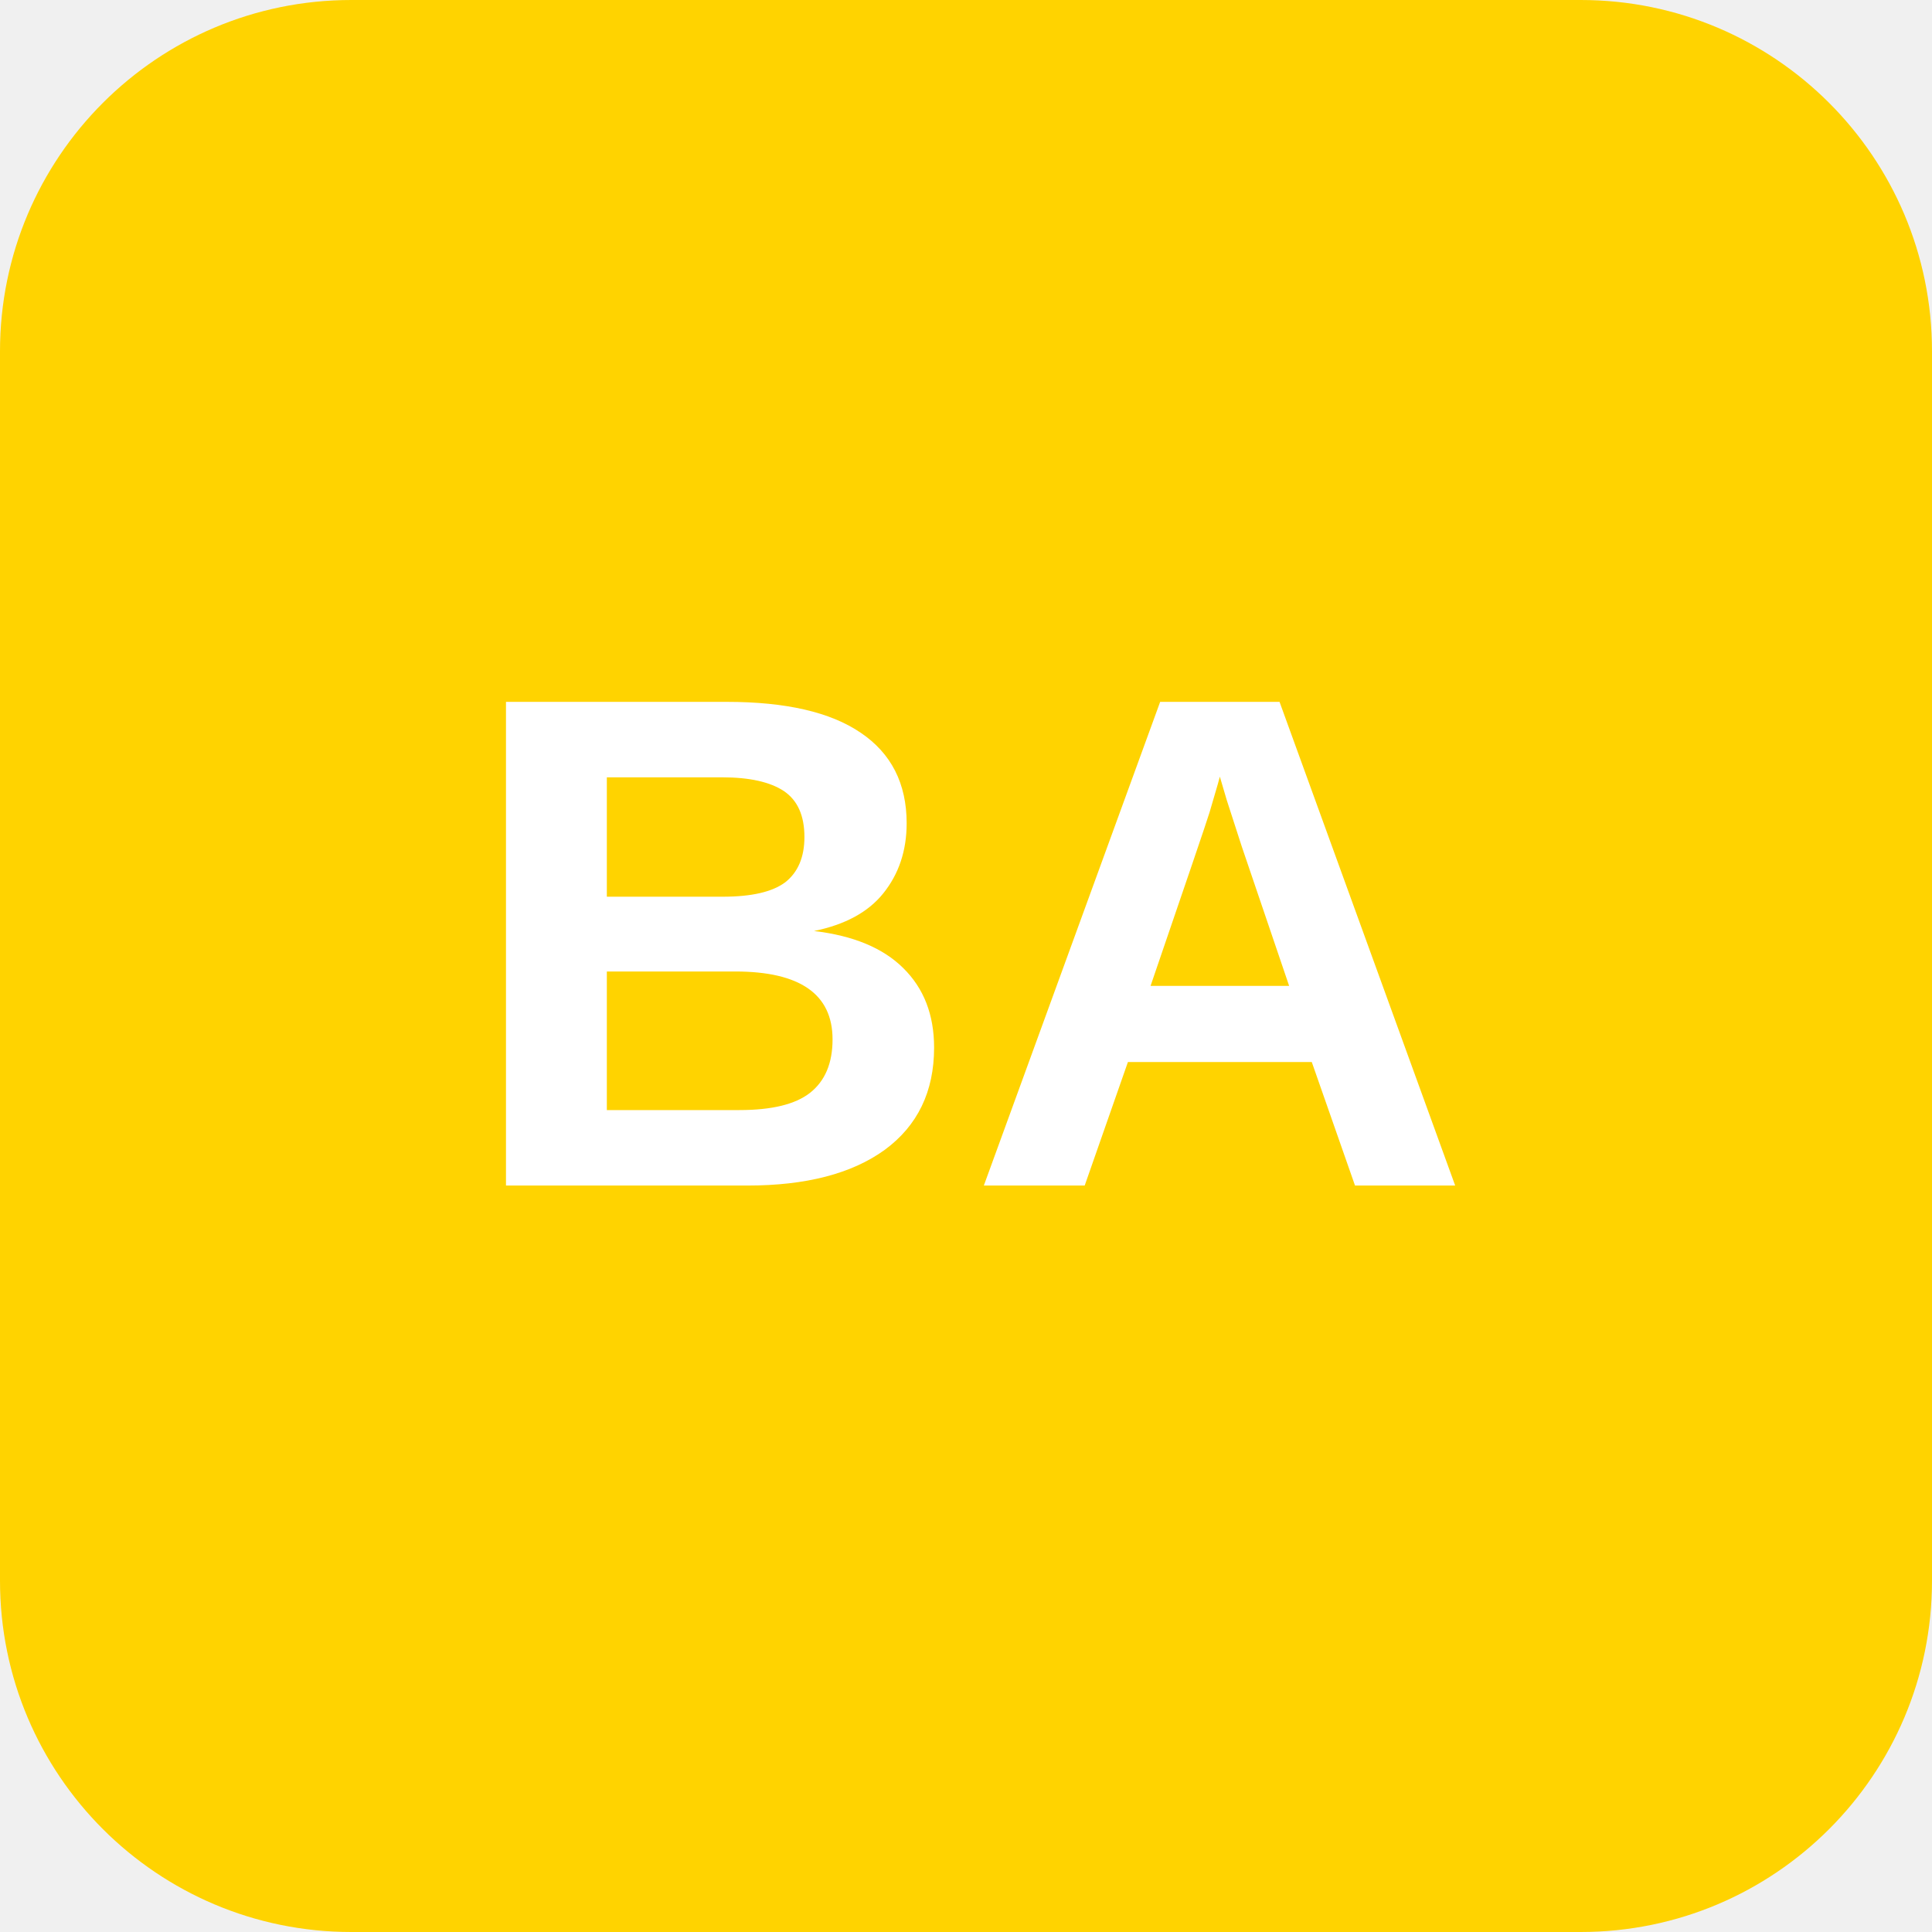
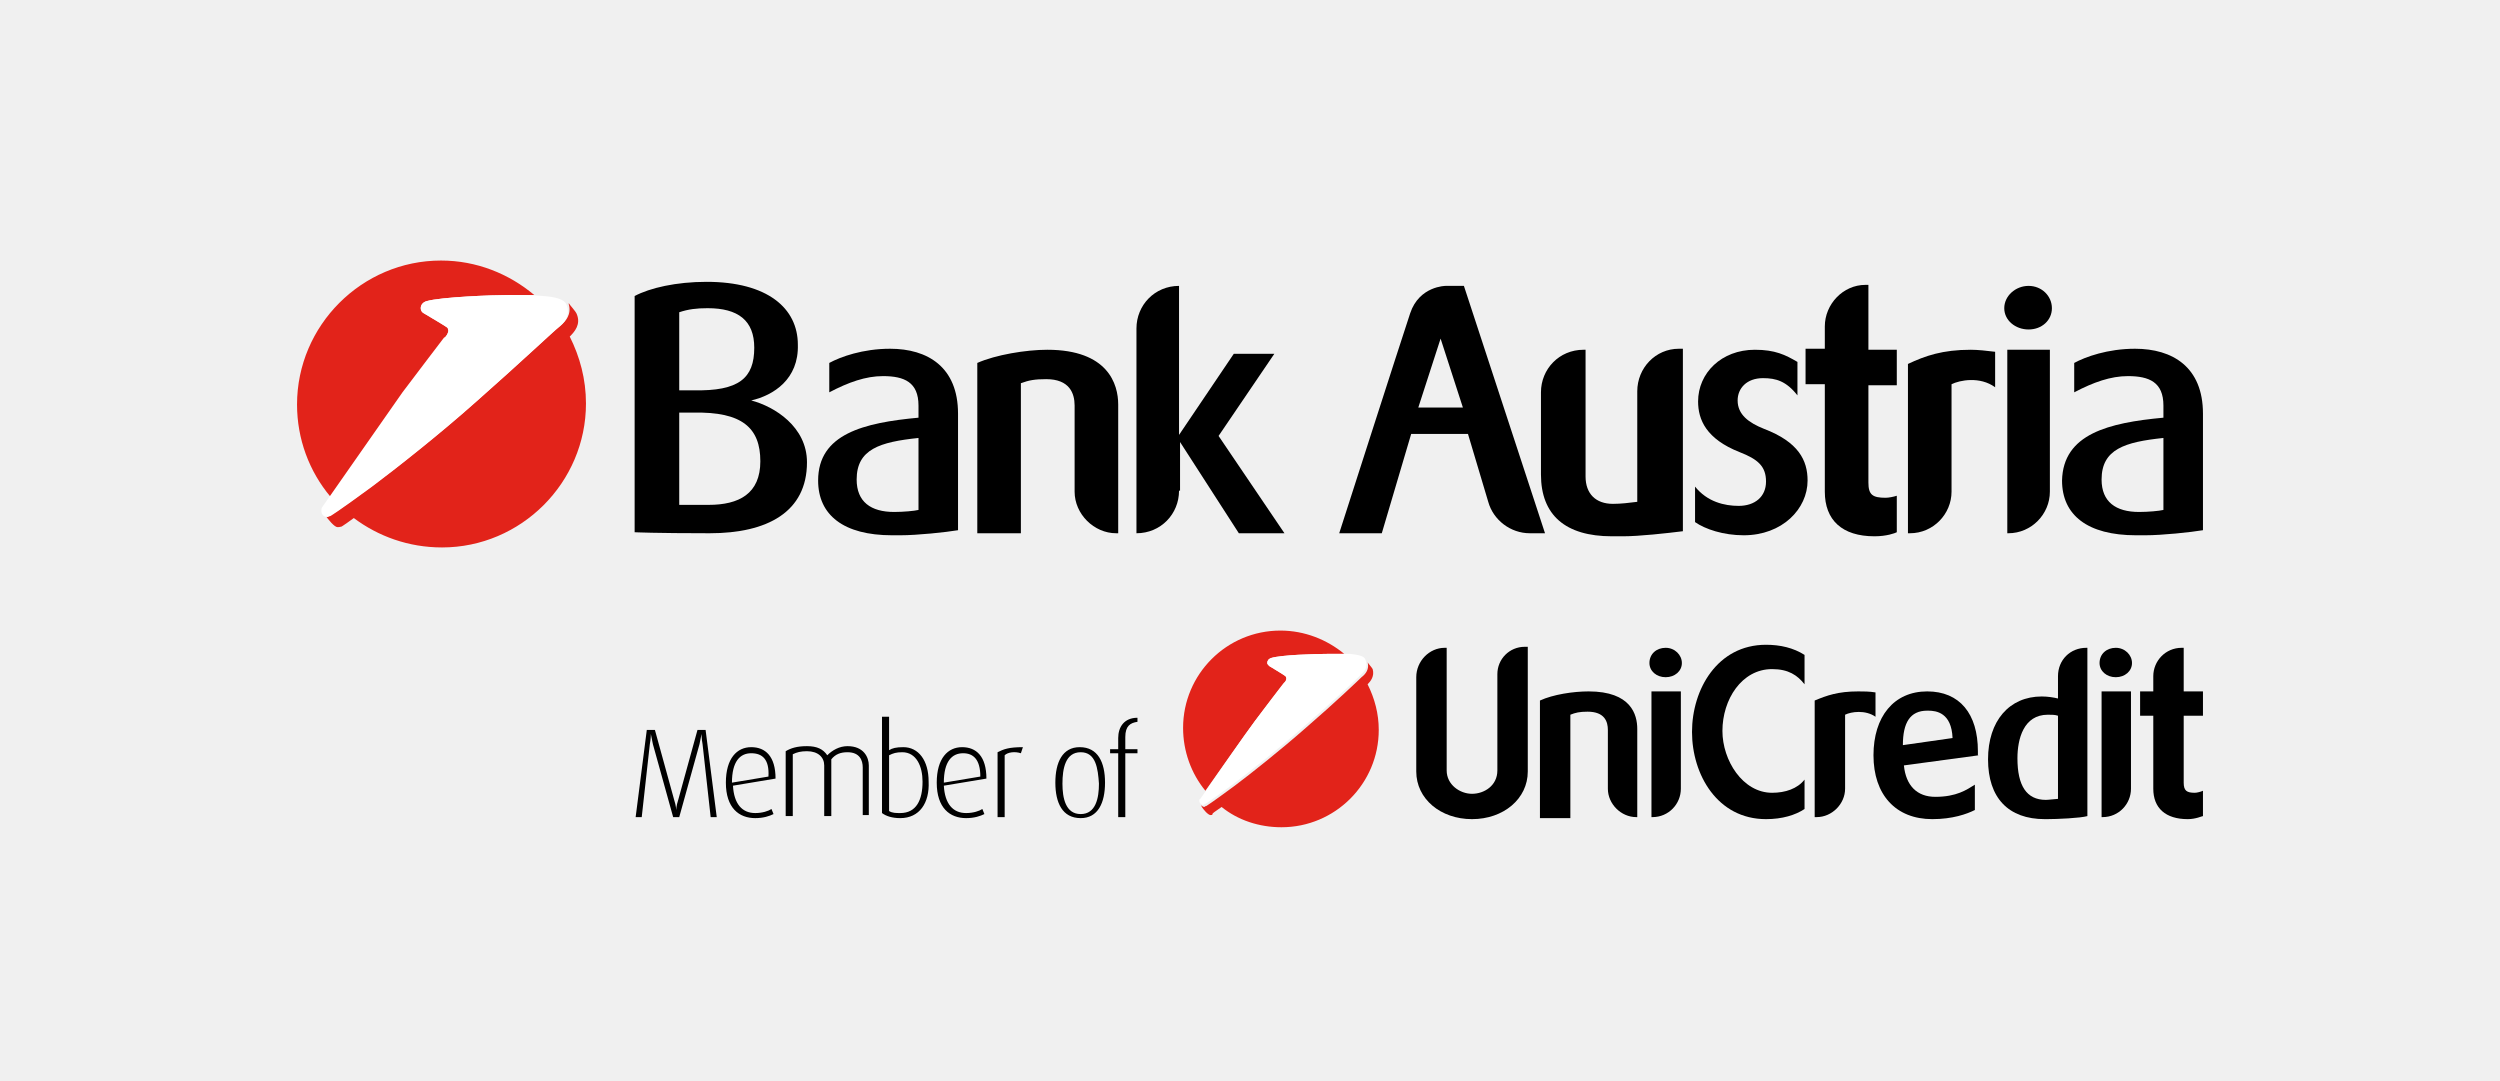
- <svg xmlns="http://www.w3.org/2000/svg" width="44" height="44" viewBox="0 0 44 44">
-   <rect width="44" height="44" rx="8" fill="#ffd300" />
-   <text x="22" y="27" text-anchor="middle" font-family="Arial,Helvetica,sans-serif" font-size="16" font-weight="700" fill="#fff">BA</text>
+ <svg xmlns="http://www.w3.org/2000/svg" version="1.1" x="0px" y="0px" viewBox="0 0 246.6 106.6" enable-background="new 0 0 246.6 106.6" xml:space="preserve">
+   <g id="Member_of_UC">
+     <g>
+       <path d="M70.1,80.6l-0.8-7.2c-0.1-0.5-0.1-1-0.1-1h0c0,0-0.1,0.5-0.2,1l-2,7.2h-0.6l-2-7.2c-0.1-0.5-0.2-1-0.2-1h0    c0,0,0,0.5-0.1,1l-0.8,7.2h-0.6l1.1-8.6h0.8l1.9,6.9c0.2,0.6,0.2,1,0.2,1h0c0,0,0-0.4,0.2-1l1.9-6.9h0.8l1.1,8.6H70.1z M72.3,77.5    c0.1,1.8,0.9,2.7,2.2,2.7c0.7,0,1.3-0.2,1.6-0.4l0.2,0.5c-0.4,0.2-1,0.4-1.8,0.4c-1.6,0-2.9-1-2.9-3.5c0-2.4,1.1-3.5,2.5-3.5    c1.4,0,2.4,0.9,2.4,3.1L72.3,77.5z M74.1,74.3c-1.1,0-1.9,0.8-1.9,2.9l3.6-0.6C75.9,74.9,75.2,74.3,74.1,74.3 M85.1,80.6v-4.9    c0-0.7-0.3-1.5-1.5-1.5c-0.7,0-1.2,0.2-1.6,0.7v5.6h-0.7v-5c0-0.8-0.6-1.4-1.7-1.4c-0.6,0-1,0.1-1.4,0.3v6.1h-0.7v-6.4    c0.5-0.3,1.1-0.5,2.1-0.5c1,0,1.6,0.3,2,0.9c0.5-0.5,1.2-0.9,2-0.9c1.6,0,2.1,1.1,2.1,1.9v4.9H85.1z M88.8,80.7    c-0.8,0-1.4-0.2-1.8-0.5v-9.5h0.7v3.3c0.3-0.2,0.7-0.3,1.4-0.3c1.5,0,2.5,1.3,2.5,3.4C91.7,79.2,90.7,80.7,88.8,80.7 M89,74.2    c-0.6,0-0.9,0.1-1.3,0.3v5.5c0.3,0.2,0.7,0.2,1.1,0.2c1.6,0,2.2-1.3,2.2-3.1C91,75.6,90.4,74.2,89,74.2 M93.1,77.5    c0.1,1.8,0.9,2.7,2.2,2.7c0.7,0,1.3-0.2,1.6-0.4l0.2,0.5c-0.4,0.2-1,0.4-1.8,0.4c-1.6,0-2.9-1-2.9-3.5c0-2.4,1.1-3.5,2.5-3.5    c1.4,0,2.4,0.9,2.4,3.1L93.1,77.5z M95,74.3c-1.1,0-1.9,0.8-1.9,2.9l3.6-0.6C96.7,74.9,96,74.3,95,74.3 M100.7,74.3    c-0.6-0.2-1.3-0.1-1.6,0.2v6.1h-0.7v-6.4c0.6-0.3,1.1-0.5,2.5-0.5L100.7,74.3z M106.6,80.7c-1.8,0-2.5-1.5-2.5-3.5    c0-2,0.7-3.5,2.4-3.5c1.8,0,2.5,1.5,2.5,3.5C109,79.2,108.3,80.7,106.6,80.7 M106.6,74.2c-1.5,0-1.8,1.6-1.8,3.1    c0,1.4,0.3,3,1.8,3c1.5,0,1.8-1.6,1.8-3C108.3,75.8,108.1,74.2,106.6,74.2 M111,74.3v6.3h-0.7v-6.3h-0.8v-0.4h0.8v-1.1    c0-1.1,0.6-2,1.9-2v0.4c-0.7,0.1-1.2,0.4-1.2,1.5v1.2h1.2v0.4H111z" />
+       <g>
+         <g>
+           <path d="M150.7,63.9v12.2c0,2.7-2.4,4.7-5.5,4.7c-3.1,0-5.5-2-5.5-4.7v-9.3c0-1.6,1.3-2.9,2.8-2.9h0.2V76c0,1.4,1.3,2.3,2.5,2.3      c1.2,0,2.5-0.8,2.5-2.3v-9.5c0-1.5,1.2-2.7,2.7-2.7H150.7z" />
+           <path d="M156.7,68.2c4.2,0,4.8,2.3,4.8,3.7v8.7h-0.1c-1.5,0-2.8-1.3-2.8-2.8v-5.8c0-0.8-0.3-1.8-2-1.8c-0.8,0-1.2,0.1-1.7,0.3      c0,0.2,0,10.2,0,10.2h-3V69.1C153.2,68.5,155.2,68.2,156.7,68.2z" />
+           <path d="M164.3,63.9c0.9,0,1.6,0.7,1.6,1.5c0,0.8-0.7,1.4-1.6,1.4c-0.9,0-1.6-0.6-1.6-1.4C162.7,64.5,163.4,63.9,164.3,63.9z       M165.8,68.2v9.6c0,1.5-1.2,2.8-2.8,2.8h-0.1V68.2H165.8z" />
+           <path d="M174.2,63.6c1.4,0,2.7,0.3,3.8,1v2.9c-0.7-0.9-1.6-1.5-3.2-1.5c-3,0-4.9,3-4.9,6.1c0,2.9,2,6.1,4.9,6.1      c1.3,0,2.5-0.4,3.2-1.3v2.9c-0.9,0.6-2.2,1-3.8,1c-4.8,0-7.3-4.4-7.3-8.6C166.9,68,169.4,63.6,174.2,63.6z" />
+           <path d="M183.3,68.2c0.5,0,1.1,0,1.7,0.1v2.4c-1-0.7-2.4-0.5-3-0.2v7.3c0,1.5-1.3,2.8-2.8,2.8H179V69.1      C180.2,68.6,181.3,68.2,183.3,68.2z" />
+           <path d="M195.2,74.5l-7.4,1c0.2,2,1.3,3.1,3.1,3.1c2.1,0,3.1-0.7,3.9-1.2v2.5c-0.8,0.4-2.2,0.9-4.2,0.9c-3.6,0-5.8-2.4-5.8-6.3      c0-3.8,2-6.3,5.3-6.3c3.2,0,5,2.2,5,5.9V74.5z M192.6,72.8c-0.1-2.5-1.6-2.7-2.4-2.7h-0.1c-1.7,0-2.4,1.2-2.4,3.4L192.6,72.8z" />
+           <path d="M205.9,63.9v16.6c-0.7,0.2-3,0.3-4,0.3h-0.2c-3.6,0-5.6-2.1-5.6-5.9c0-3.8,2.1-6.2,5.3-6.2c0.6,0,1.2,0.1,1.6,0.2v-2.2      c0-1.6,1.2-2.8,2.8-2.8H205.9z M203,70.6c-0.3-0.1-0.6-0.1-1-0.1c-2.4,0-3,2.4-3,4.3c0,2.7,0.9,4.1,2.8,4.1c0.3,0,1-0.1,1.2-0.1      V70.6z" />
+           <path d="M208.7,63.9c0.9,0,1.6,0.7,1.6,1.5c0,0.8-0.7,1.4-1.6,1.4c-0.9,0-1.6-0.6-1.6-1.4C207.1,64.5,207.8,63.9,208.7,63.9z       M210.2,68.2v9.6c0,1.5-1.2,2.8-2.8,2.8h-0.1V68.2H210.2z" />
+           <path d="M215.4,63.9v4.3h1.9v2.4h-1.9v6.6c0,0.8,0.3,1,1.1,1c0.2,0,0.6-0.1,0.8-0.2v2.5c-0.1,0-0.7,0.3-1.5,0.3      c-2.2,0-3.4-1.1-3.4-3v-7.2h-1.3v-2.4h1.3v-1.5c0-1.5,1.2-2.8,2.8-2.8H215.4z" />
+         </g>
+         <g id="Sfera_1_">
+           <path fill-rule="evenodd" clip-rule="evenodd" fill="#E2231A" d="M126.8,67.2C126.8,67.2,126.8,67.2,126.8,67.2      c0.2-0.2,0.1-0.4,0-0.5c-0.1-0.1-1.6-1-1.6-1c-0.1-0.1-0.2-0.2-0.2-0.3c0-0.2,0.1-0.4,0.4-0.5c1-0.3,4.3-0.4,5.5-0.4      c0.4,0,1.1,0,1.7,0l0,0c-1.7-1.4-3.9-2.3-6.3-2.3c-5.3,0-9.6,4.3-9.6,9.6c0,2.3,0.8,4.5,2.2,6.2l0,0c1.2-1.7,4.2-6,4.9-6.9      c0.8-1,2.5-3.3,2.8-3.6l0,0L126.8,67.2z" />
+           <path fill-rule="evenodd" clip-rule="evenodd" fill="#E2231A" d="M120.5,79.6c1.6,1.3,3.7,2,5.9,2c5.3,0,9.6-4.3,9.6-9.6      c0-1.6-0.4-3.1-1.1-4.5l0,0c0.3-0.3,0.7-0.8,0.5-1.5c-0.1-0.2-0.5-0.6-0.5-0.7l0,0c0.2,0.7-0.2,1.2-0.6,1.5      c-0.2,0.2-2.6,2.5-5.5,5c-2.5,2.2-5.4,4.5-7,5.7c-2.3,1.7-2.8,2-2.8,2c-0.1,0-0.2,0.1-0.2,0.1c-0.1,0-0.3-0.1-0.3-0.2l0,0      c0,0,0,0.1,0,0.1c0.2,0.4,0.7,0.9,0.9,0.9c0.1,0,0.2,0,0.2-0.1C119.6,80.2,119.8,80.1,120.5,79.6L120.5,79.6z" />
+           <path fill-rule="evenodd" clip-rule="evenodd" fill="#FFFFFF" d="M126.8,67.2c0.1-0.2,0.1-0.4,0-0.5c-0.1-0.1-1.6-1-1.6-1      c-0.1-0.1-0.2-0.2-0.2-0.3c0-0.2,0.1-0.4,0.4-0.5c1-0.3,4.3-0.4,5.5-0.4c0.5,0,1.6,0,2.3,0c0.8,0.1,1.4,0.2,1.5,0.6      c0.3,0.8-0.2,1.2-0.5,1.5c-0.2,0.2-2.6,2.5-5.5,5c-2.5,2.2-5.4,4.5-7,5.7c-2.3,1.7-2.8,2-2.8,2c-0.1,0-0.2,0.1-0.2,0.1      c-0.2,0-0.4-0.2-0.4-0.4c0-0.1,0-0.2,0.1-0.2c0,0,4.5-6.5,5.4-7.7c0.8-1.1,2.8-3.7,2.8-3.7S126.6,67.4,126.8,67.2z" />
+         </g>
+       </g>
+     </g>
+   </g>
+   <g id="Bankname">
+     <g>
+       <path d="M74.1,39.5L74.1,39.5c2.3,0.6,5.5,2.6,5.5,6.1c0,4.9-3.9,7-9.6,7c-5.4,0-7.4-0.1-7.4-0.1V29.2c1.5-0.8,4.1-1.4,7.1-1.4    c6,0,9,2.6,9,6.2C78.8,37.4,76.3,39,74.1,39.5z M74.4,34.3c0-2.7-1.6-3.9-4.6-3.9c-1.1,0-1.9,0.1-2.8,0.4v7.7l1.4,0    C72.9,38.6,74.4,37.3,74.4,34.3z M68.4,40.7l-1.4,0v9.1c0.8,0,1.7,0,2.9,0c3,0,5.1-1.1,5.1-4.3C75,42.2,73.2,40.6,68.4,40.7z" />
+       <path d="M90.6,41.2V40c0-2.3-1.4-2.9-3.5-2.9c-1.7,0-3.4,0.6-5.3,1.6v-2.9c1.1-0.6,3.3-1.4,6-1.4c3.7,0,6.7,1.8,6.7,6.4v11.5    c-1.2,0.2-4,0.5-5.7,0.5H88c-4.8,0-7.3-2-7.3-5.4C80.7,42.8,85.2,41.7,90.6,41.2z M90.6,43.2c-3.8,0.4-6.1,1.1-6.1,4.1    c0,2.2,1.4,3.2,3.7,3.2c0.9,0,2-0.1,2.4-0.2V43.2z" />
+       <path d="M103.3,34.5c6,0,7,3.4,7,5.4v12.7h-0.2c-2.2,0-4.1-1.9-4.1-4.1V40c0-1.2-0.5-2.6-2.8-2.6c-1.1,0-1.7,0.1-2.5,0.4    c0,0.3,0,14.8,0,14.8h-4.3V35.8C98.2,35,101.2,34.5,103.3,34.5z" />
+       <path d="M116.3,48.4c0,2.3-1.8,4.2-4.2,4.2h0V32.4c0-2.3,1.8-4.2,4.2-4.2h0v14.7l5.4-8h4l-5.5,8.1l6.5,9.6h-4.5l-5.8-9V48.4z" />
+       <path d="M136.3,52.6h-4.2c0,0,6.1-19,7-21.7c0.9-2.7,3.5-2.7,3.5-2.7h1.8l8,24.4h-1.5c-1.9,0-3.6-1.3-4.1-3.1l-2-6.7h-5.6    L136.3,52.6z M139.9,40.2h4.4l-2.2-6.8L139.9,40.2z" />
+       <path d="M166,34.5v17.9c-1.6,0.2-4.3,0.5-5.9,0.5H159c-4.6,0-7-2.1-7-6.1v-8.1c0-2.3,1.8-4.2,4.2-4.2h0.2V47c0,1.7,1,2.7,2.7,2.7    c0.8,0,1.6-0.1,2.4-0.2V38.6c0-2.3,1.8-4.2,4.1-4.2H166z" />
+       <path d="M178.3,47.4c0,2.8-2.5,5.4-6.3,5.4c-2,0-3.8-0.6-4.8-1.3V48c1.2,1.5,2.9,1.9,4.3,1.9c1.6,0,2.7-0.9,2.7-2.4    c0-1.5-0.8-2.2-2.6-2.9c-3.3-1.3-4.1-3.2-4.1-5c0-2.8,2.3-5.1,5.6-5.1c2,0,3,0.5,4.2,1.2V39c-1.1-1.4-2.1-1.7-3.4-1.7    c-1.6,0-2.5,1-2.5,2.2c0,1.4,1.1,2.2,2.6,2.8C177.4,43.6,178.3,45.4,178.3,47.4z" />
+       <path d="M184.3,28.2v6.3h2.8v3.5h-2.8v9.6c0,1.2,0.4,1.5,1.7,1.5c0.3,0,0.8-0.1,1.1-0.2v3.6c-0.2,0.1-1,0.4-2.2,0.4    c-3.2,0-4.9-1.6-4.9-4.4V37.9h-1.9v-3.5h1.9v-2.2c0-2.2,1.8-4.1,4-4.1H184.3z" />
+       <path d="M194.4,34.5c0.7,0,1.6,0.1,2.4,0.2v3.5c-1.5-1.1-3.5-0.7-4.3-0.3v10.6c0,2.2-1.8,4.1-4.1,4.1h-0.2V35.9    C189.9,35.1,191.6,34.5,194.4,34.5z" />
+       <path d="M200.1,28.2c1.3,0,2.3,1,2.3,2.2c0,1.2-1,2.1-2.3,2.1s-2.4-0.9-2.4-2.1C197.7,29.2,198.8,28.2,200.1,28.2z M202.2,34.5v14    c0,2.2-1.8,4.1-4.1,4.1H198V34.5H202.2z" />
+       <path d="M213.4,41.2V40c0-2.3-1.4-2.9-3.5-2.9c-1.7,0-3.4,0.6-5.3,1.6v-2.9c1.1-0.6,3.3-1.4,6-1.4c3.7,0,6.7,1.8,6.7,6.4v11.5    c-1.2,0.2-4,0.5-5.7,0.5h-0.9c-4.8,0-7.3-2-7.3-5.4C203.5,42.8,208,41.7,213.4,41.2z M213.4,43.2c-3.8,0.4-6.1,1.1-6.1,4.1    c0,2.2,1.4,3.2,3.7,3.2c0.9,0,2-0.1,2.4-0.2V43.2z" />
+     </g>
+   </g>
+   <g id="Sfera">
+     <g>
+       <path fill-rule="evenodd" clip-rule="evenodd" fill="#E2231A" d="M44.1,33C44.1,33,44.1,33,44.1,33c0.2-0.4,0.2-0.6,0-0.7    c-0.1-0.1-2.3-1.4-2.3-1.4c-0.2-0.1-0.3-0.3-0.3-0.5c0-0.3,0.2-0.6,0.6-0.7c1.4-0.4,6.4-0.6,8.1-0.6c0.6,0,1.6,0,2.5,0l0,0    c-2.5-2.1-5.7-3.4-9.2-3.4c-7.8,0-14.2,6.4-14.2,14.2c0,3.4,1.2,6.6,3.3,9.1l0,0c1.8-2.6,6.2-8.9,7.2-10.2    c1.1-1.5,3.6-4.8,4.1-5.4l0,0L44.1,33z" />
+       <path fill-rule="evenodd" clip-rule="evenodd" fill="#E2231A" d="M34.9,51.1c2.4,1.8,5.4,2.9,8.7,2.9c7.8,0,14.2-6.4,14.2-14.2    c0-2.4-0.6-4.6-1.6-6.6l0,0c0.5-0.5,1.1-1.2,0.7-2.2c-0.1-0.3-0.7-0.9-0.8-1.1l0,0.1c0.3,1-0.3,1.7-0.8,2.1    c-0.3,0.2-3.9,3.6-8.1,7.3c-3.7,3.3-7.9,6.6-10.3,8.4c-3.4,2.5-4.1,2.9-4.1,2.9c-0.1,0-0.2,0.1-0.3,0.1c-0.2,0-0.4-0.1-0.5-0.2    l0,0c0,0,0,0.1,0,0.1c0.4,0.6,1,1.3,1.3,1.3c0.1,0,0.3,0,0.3-0.1C33.5,52.1,33.8,51.9,34.9,51.1L34.9,51.1z" />
+     </g>
+     <path fill-rule="evenodd" clip-rule="evenodd" fill="#FFFFFF" d="M44.1,33c0.2-0.3,0.1-0.6,0-0.7c-0.1-0.1-2.3-1.4-2.3-1.4   c-0.2-0.1-0.3-0.3-0.3-0.5c0-0.3,0.2-0.6,0.6-0.7c1.4-0.4,6.4-0.6,8.1-0.6c0.8,0,2.4,0,3.4,0.1c1.2,0.1,2.1,0.3,2.3,0.9   c0.4,1.1-0.3,1.8-0.8,2.2c-0.3,0.2-3.9,3.6-8.1,7.3c-3.7,3.3-7.9,6.6-10.3,8.4c-3.4,2.5-4.1,2.9-4.1,2.9c-0.1,0-0.2,0.1-0.3,0.1   c-0.4,0-0.6-0.3-0.6-0.6c0-0.1,0-0.3,0.1-0.4c0,0,6.7-9.6,7.9-11.3c1.2-1.6,4.1-5.4,4.1-5.4S43.9,33.3,44.1,33z" />
+   </g>
</svg>
